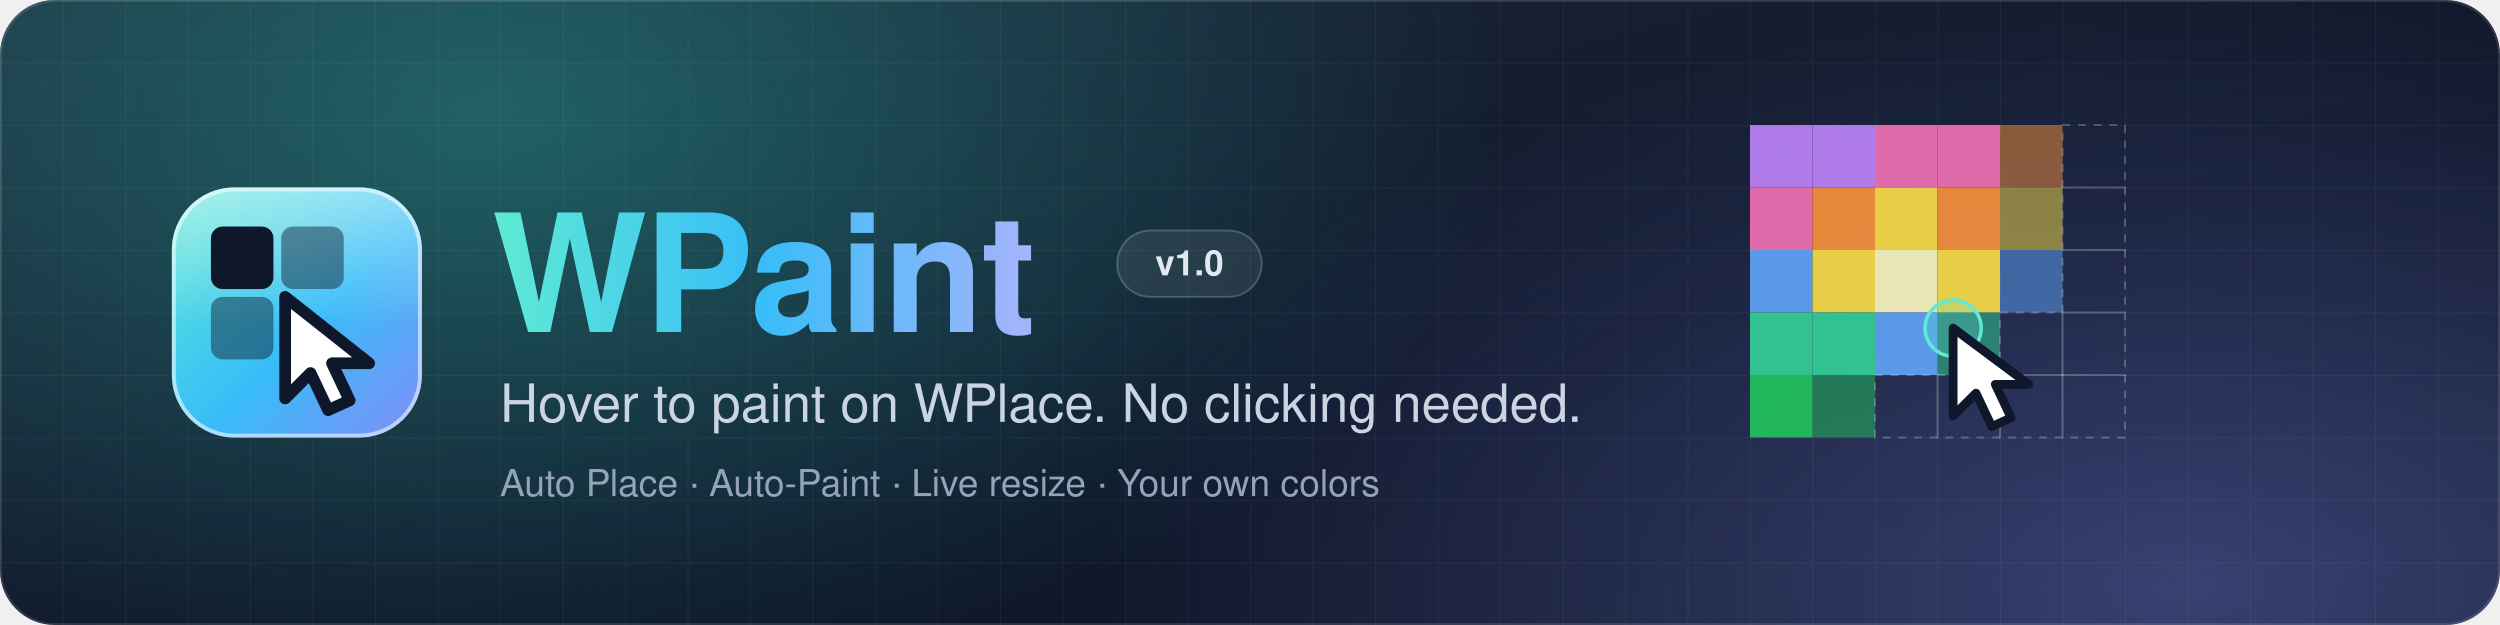
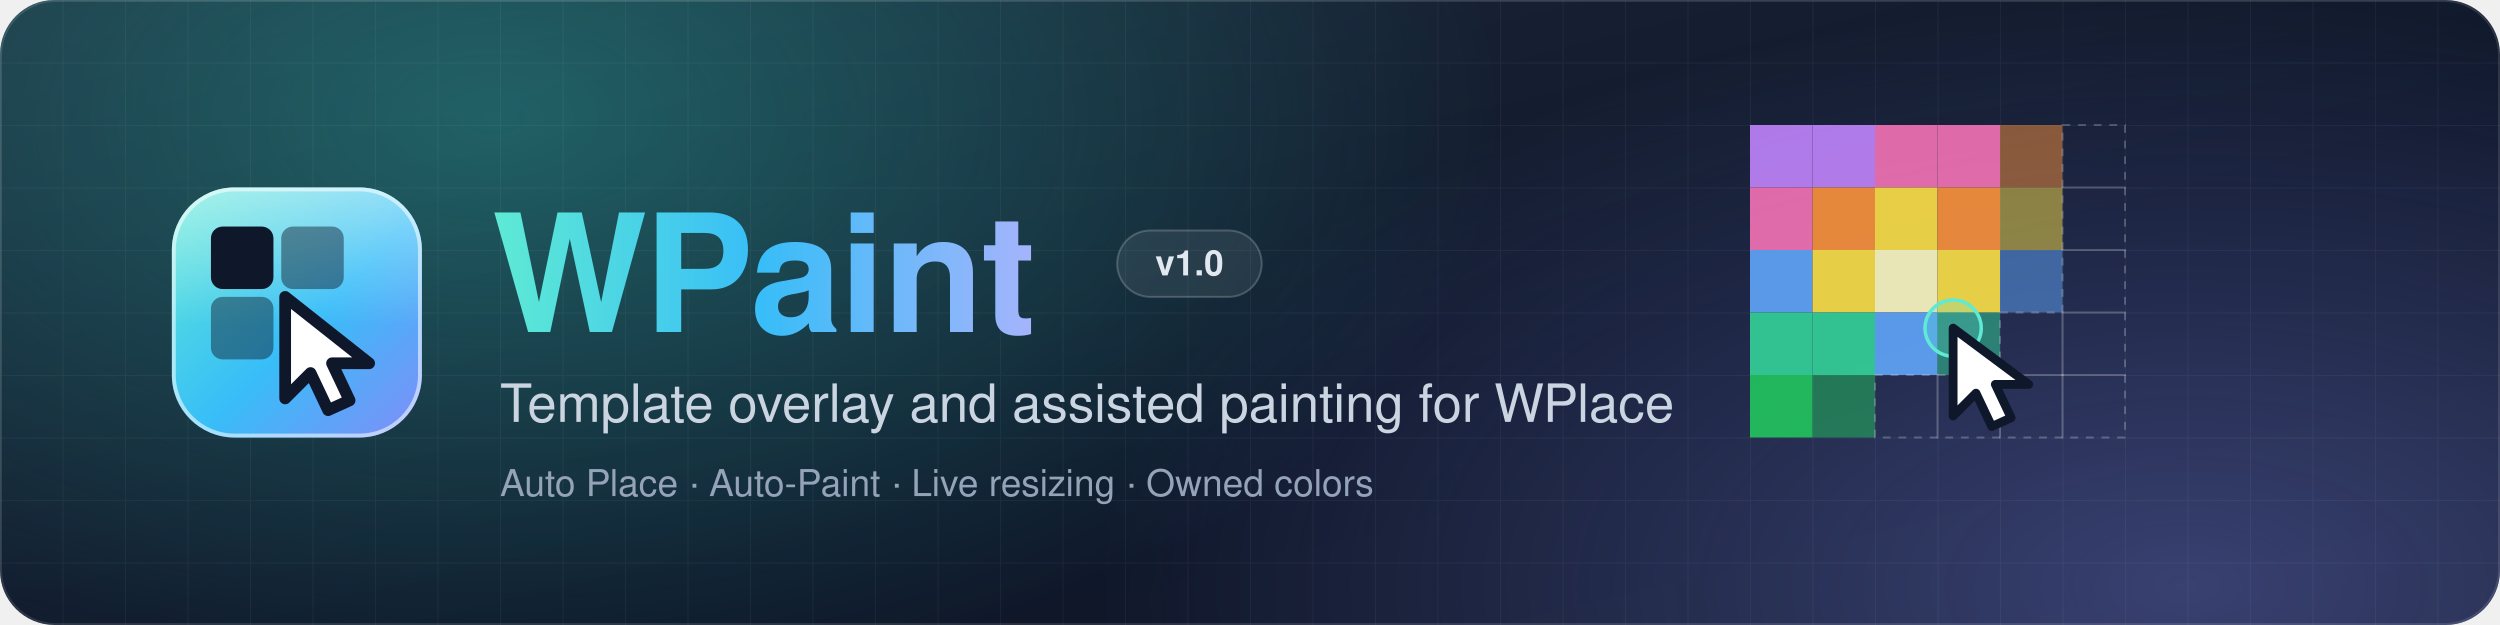
<svg xmlns="http://www.w3.org/2000/svg" viewBox="0 0 1280 320" width="1280" height="320">
  <defs>
    <linearGradient id="bg" x1="0" y1="0" x2="1" y2="1">
      <stop offset="0" stop-color="#1e293b" />
      <stop offset=".6" stop-color="#0f172a" />
      <stop offset="1" stop-color="#111827" />
    </linearGradient>
    <radialGradient id="glowA" cx="0" cy="0" r="1" gradientUnits="userSpaceOnUse" gradientTransform="translate(250 60) scale(520 300)">
      <stop offset="0" stop-color="#2dd4bf" stop-opacity=".35" />
      <stop offset="1" stop-color="#2dd4bf" stop-opacity="0" />
    </radialGradient>
    <radialGradient id="glowB" cx="0" cy="0" r="1" gradientUnits="userSpaceOnUse" gradientTransform="translate(1120 300) scale(560 300)">
      <stop offset="0" stop-color="#818cf8" stop-opacity=".35" />
      <stop offset="1" stop-color="#818cf8" stop-opacity="0" />
    </radialGradient>
    <linearGradient id="icon" x1="0" y1="0" x2="1" y2="1">
      <stop offset="0" stop-color="#5eead4" />
      <stop offset=".55" stop-color="#38bdf8" />
      <stop offset="1" stop-color="#818cf8" />
    </linearGradient>
    <linearGradient id="shine" x1="0" y1="0" x2="0" y2="1">
      <stop offset="0" stop-color="#fff" stop-opacity=".45" />
      <stop offset=".55" stop-color="#fff" stop-opacity="0" />
    </linearGradient>
    <linearGradient id="title" x1="0" y1="0" x2="1" y2="0">
      <stop offset="0" stop-color="#5eead4" />
      <stop offset=".5" stop-color="#38bdf8" />
      <stop offset="1" stop-color="#a5b4fc" />
    </linearGradient>
    <pattern id="grid" width="32" height="32" patternUnits="userSpaceOnUse">
      <path d="M32 0H0V32" fill="none" stroke="#fff" stroke-opacity=".045" stroke-width="1" />
    </pattern>
    <clipPath id="card">
      <rect width="1280" height="320" rx="28" />
    </clipPath>
  </defs>
  <g clip-path="url(#card)">
    <rect width="1280" height="320" fill="url(#bg)" />
    <rect width="1280" height="320" fill="url(#glowA)" />
    <rect width="1280" height="320" fill="url(#glowB)" />
    <rect width="1280" height="320" fill="url(#grid)" />
    <g opacity=".9">
      <rect x="896" y="64" width="32" height="32" fill="#c084fc" />
      <rect x="928" y="64" width="32" height="32" fill="#c084fc" />
      <rect x="960" y="64" width="32" height="32" fill="#f472b6" />
      <rect x="992" y="64" width="32" height="32" fill="#f472b6" />
      <rect x="1024" y="64" width="32" height="32" fill="#fb923c" opacity=".55" />
      <rect x="896" y="96" width="32" height="32" fill="#f472b6" />
      <rect x="928" y="96" width="32" height="32" fill="#fb923c" />
      <rect x="960" y="96" width="32" height="32" fill="#fde047" />
      <rect x="992" y="96" width="32" height="32" fill="#fb923c" />
      <rect x="1024" y="96" width="32" height="32" fill="#fde047" opacity=".55" />
      <rect x="896" y="128" width="32" height="32" fill="#60a5fa" />
      <rect x="928" y="128" width="32" height="32" fill="#fde047" />
      <rect x="960" y="128" width="32" height="32" fill="#fef9c3" />
      <rect x="992" y="128" width="32" height="32" fill="#fde047" />
      <rect x="1024" y="128" width="32" height="32" fill="#60a5fa" opacity=".55" />
      <rect x="896" y="160" width="32" height="32" fill="#34d399" />
      <rect x="928" y="160" width="32" height="32" fill="#34d399" />
      <rect x="960" y="160" width="32" height="32" fill="#60a5fa" />
      <rect x="992" y="160" width="32" height="32" fill="#34d399" opacity=".55" />
      <rect x="896" y="192" width="32" height="32" fill="#22c55e" />
      <rect x="928" y="192" width="32" height="32" fill="#22c55e" opacity=".55" />
      <rect x="1056" y="64" width="32" height="32" fill="none" stroke="#fff" stroke-opacity=".25" stroke-dasharray="4 4" />
      <rect x="1056" y="96" width="32" height="32" fill="none" stroke="#fff" stroke-opacity=".25" stroke-dasharray="4 4" />
      <rect x="1056" y="128" width="32" height="32" fill="none" stroke="#fff" stroke-opacity=".25" stroke-dasharray="4 4" />
      <rect x="1024" y="160" width="32" height="32" fill="none" stroke="#fff" stroke-opacity=".25" stroke-dasharray="4 4" />
      <rect x="1056" y="160" width="32" height="32" fill="none" stroke="#fff" stroke-opacity=".25" stroke-dasharray="4 4" />
      <rect x="960" y="192" width="32" height="32" fill="none" stroke="#fff" stroke-opacity=".25" stroke-dasharray="4 4" />
      <rect x="992" y="192" width="32" height="32" fill="none" stroke="#fff" stroke-opacity=".25" stroke-dasharray="4 4" />
      <rect x="1024" y="192" width="32" height="32" fill="none" stroke="#fff" stroke-opacity=".25" stroke-dasharray="4 4" />
      <rect x="1056" y="192" width="32" height="32" fill="none" stroke="#fff" stroke-opacity=".25" stroke-dasharray="4 4" />
    </g>
    <g transform="translate(1000 168) scale(.9)">
      <circle cx="0" cy="0" r="16" fill="#5eead4" fill-opacity=".25" stroke="#5eead4" stroke-width="2" />
      <path d="M0 0 L0 50 L13 37 L22 56 L33 51 L24 32 L43 32 Z" fill="#fff" stroke="#0f172a" stroke-width="5" stroke-linejoin="round" />
    </g>
    <g transform="translate(88 96)">
      <rect x="0" y="0" width="128" height="128" rx="32" fill="url(#icon)" />
      <rect x="0" y="0" width="128" height="128" rx="32" fill="url(#shine)" />
      <rect x="1" y="1" width="126" height="126" rx="31" fill="none" stroke="#fff" stroke-opacity=".55" stroke-width="2" />
      <rect x="20" y="20" width="32" height="32" rx="6" fill="#0f172a" />
      <rect x="56" y="20" width="32" height="32" rx="6" fill="#0f172a" fill-opacity=".45" />
      <rect x="20" y="56" width="32" height="32" rx="6" fill="#0f172a" fill-opacity=".45" />
      <path d="M58 56 L58 108 L71 95 L80 114 L91 109 L82 90 L101 90 Z" fill="#fff" stroke="#0f172a" stroke-width="6" stroke-linejoin="round" />
    </g>
    <text x="252" y="170" font-family="Segoe UI, -apple-system, BlinkMacSystemFont, Helvetica, Arial, sans-serif" font-size="84" font-weight="800" fill="url(#title)" letter-spacing="-1">WPaint</text>
    <rect x="572" y="118" width="74" height="34" rx="17" fill="#fff" fill-opacity=".08" stroke="#fff" stroke-opacity=".2" />
    <text x="609" y="141" text-anchor="middle" font-family="Segoe UI, -apple-system, Helvetica, Arial, sans-serif" font-size="18" font-weight="700" fill="#e2e8f0">v1.0</text>
-     <text x="256" y="216" font-family="Segoe UI, -apple-system, BlinkMacSystemFont, Helvetica, Arial, sans-serif" font-size="27" font-weight="500" fill="#cbd5e1">Hover to paint on WPlace. No clicking needed.</text>
-     <text x="256" y="254" font-family="Segoe UI, -apple-system, BlinkMacSystemFont, Helvetica, Arial, sans-serif" font-size="19" fill="#94a3b8">Auto Place  ·  Auto-Paint  ·  Live resize  ·  Your own colors</text>
+     <text x="256" y="216" font-family="Segoe UI, -apple-system, BlinkMacSystemFont, Helvetica, Arial, sans-serif" font-size="27" font-weight="500" fill="#cbd5e1">Template overlay and assisted painting for WPlace</text>
+     <text x="256" y="254" font-family="Segoe UI, -apple-system, BlinkMacSystemFont, Helvetica, Arial, sans-serif" font-size="19" fill="#94a3b8">Auto Place  ·  Auto-Paint  ·  Live resizing  ·  Owned colors</text>
    <rect x=".5" y=".5" width="1279" height="319" rx="28" fill="none" stroke="#fff" stroke-opacity=".12" />
  </g>
</svg>
